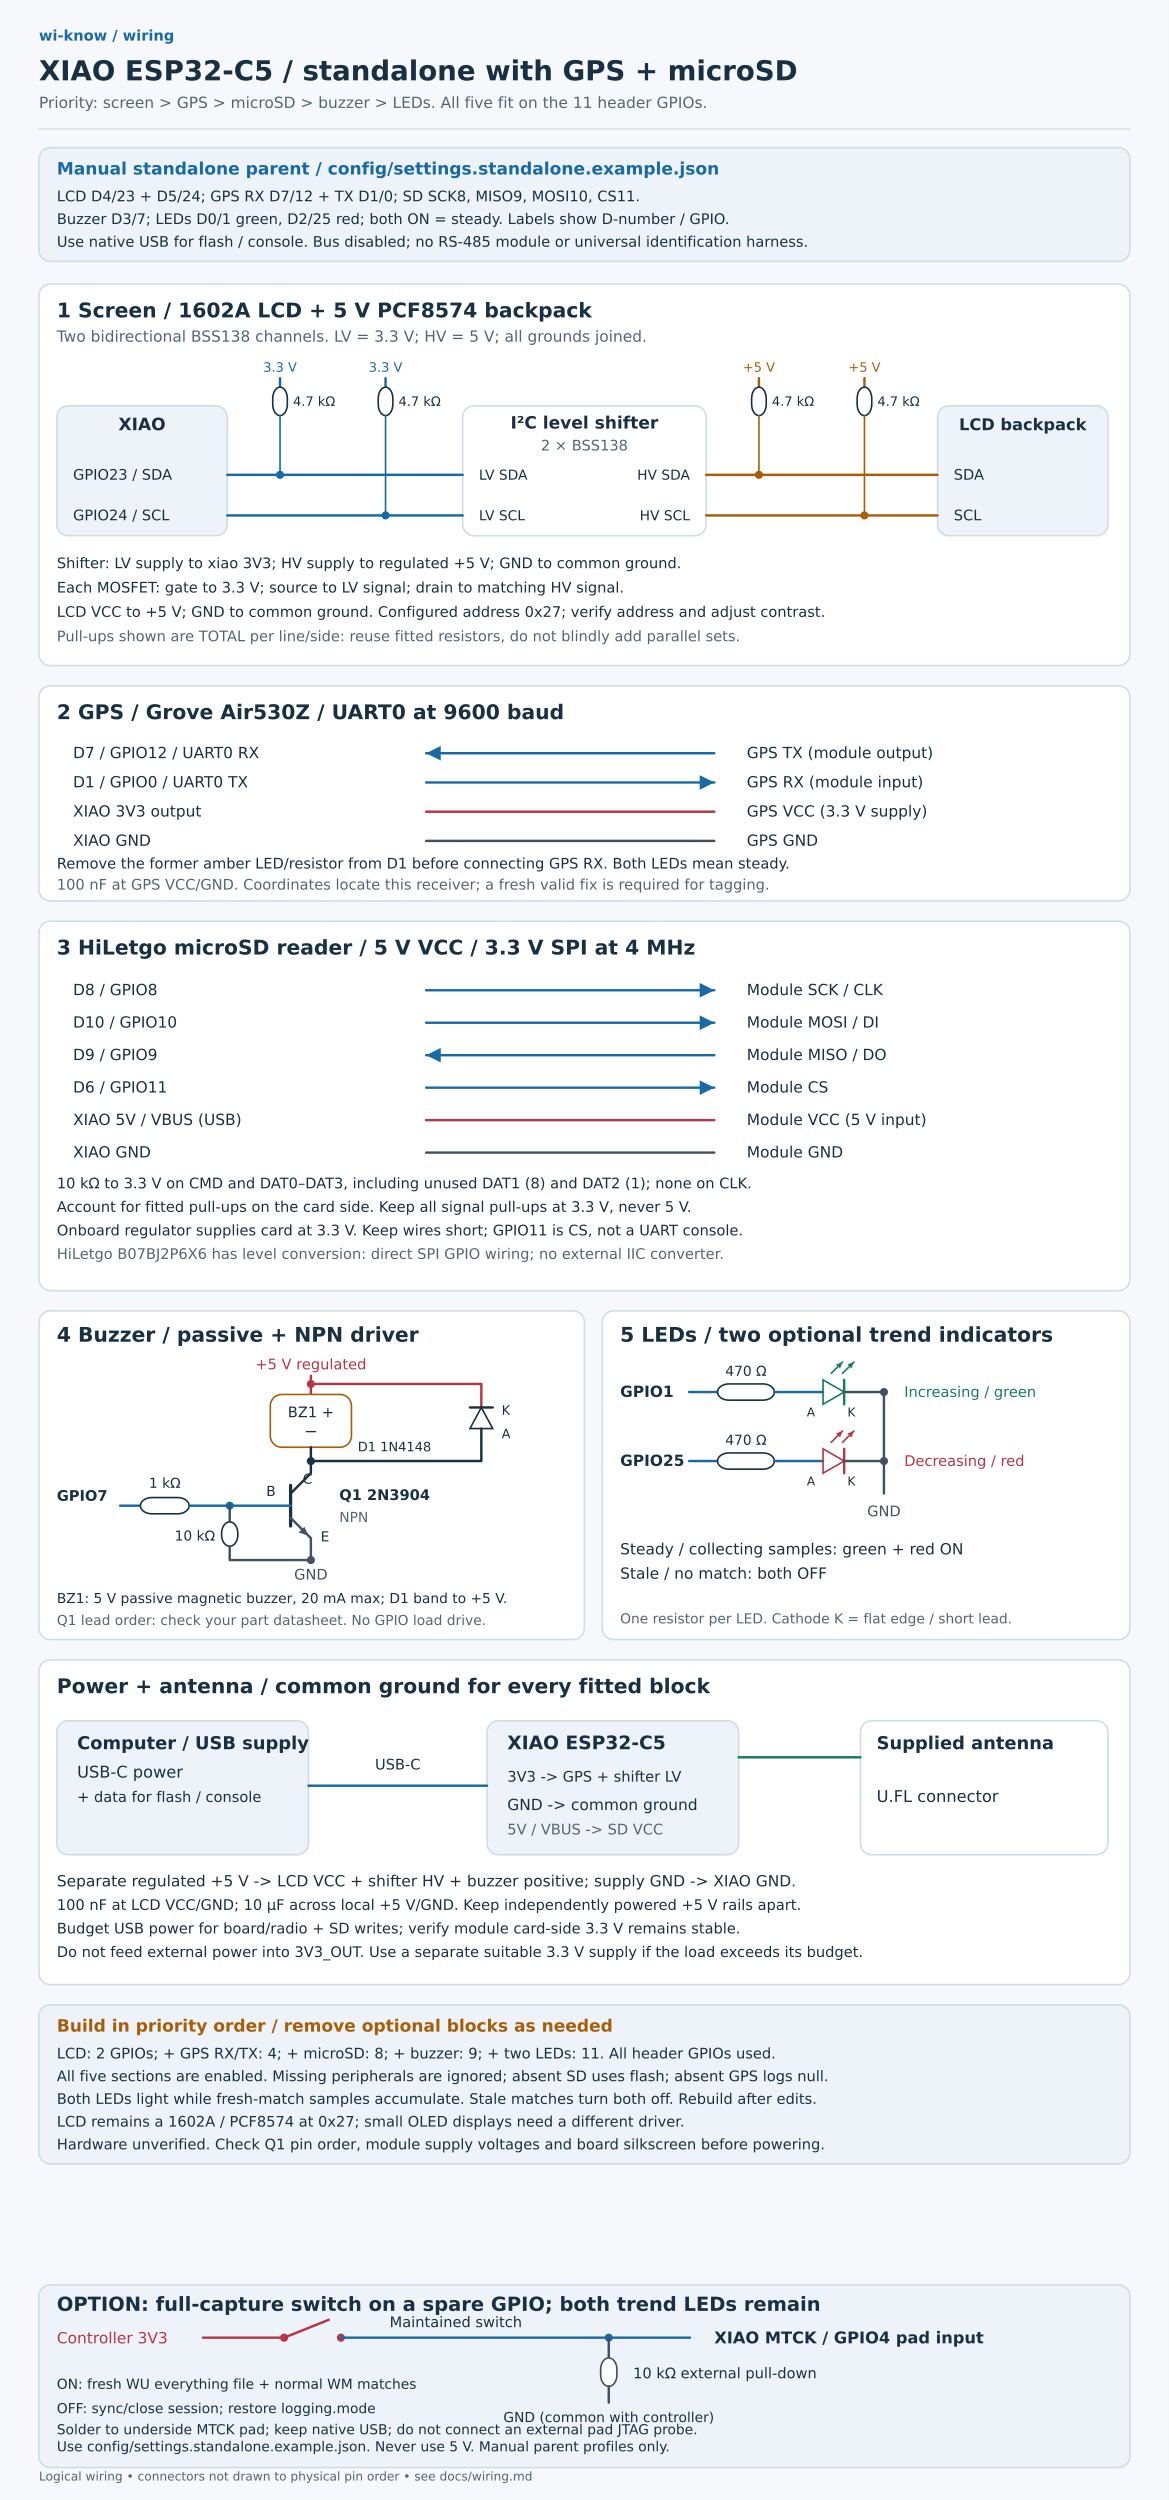
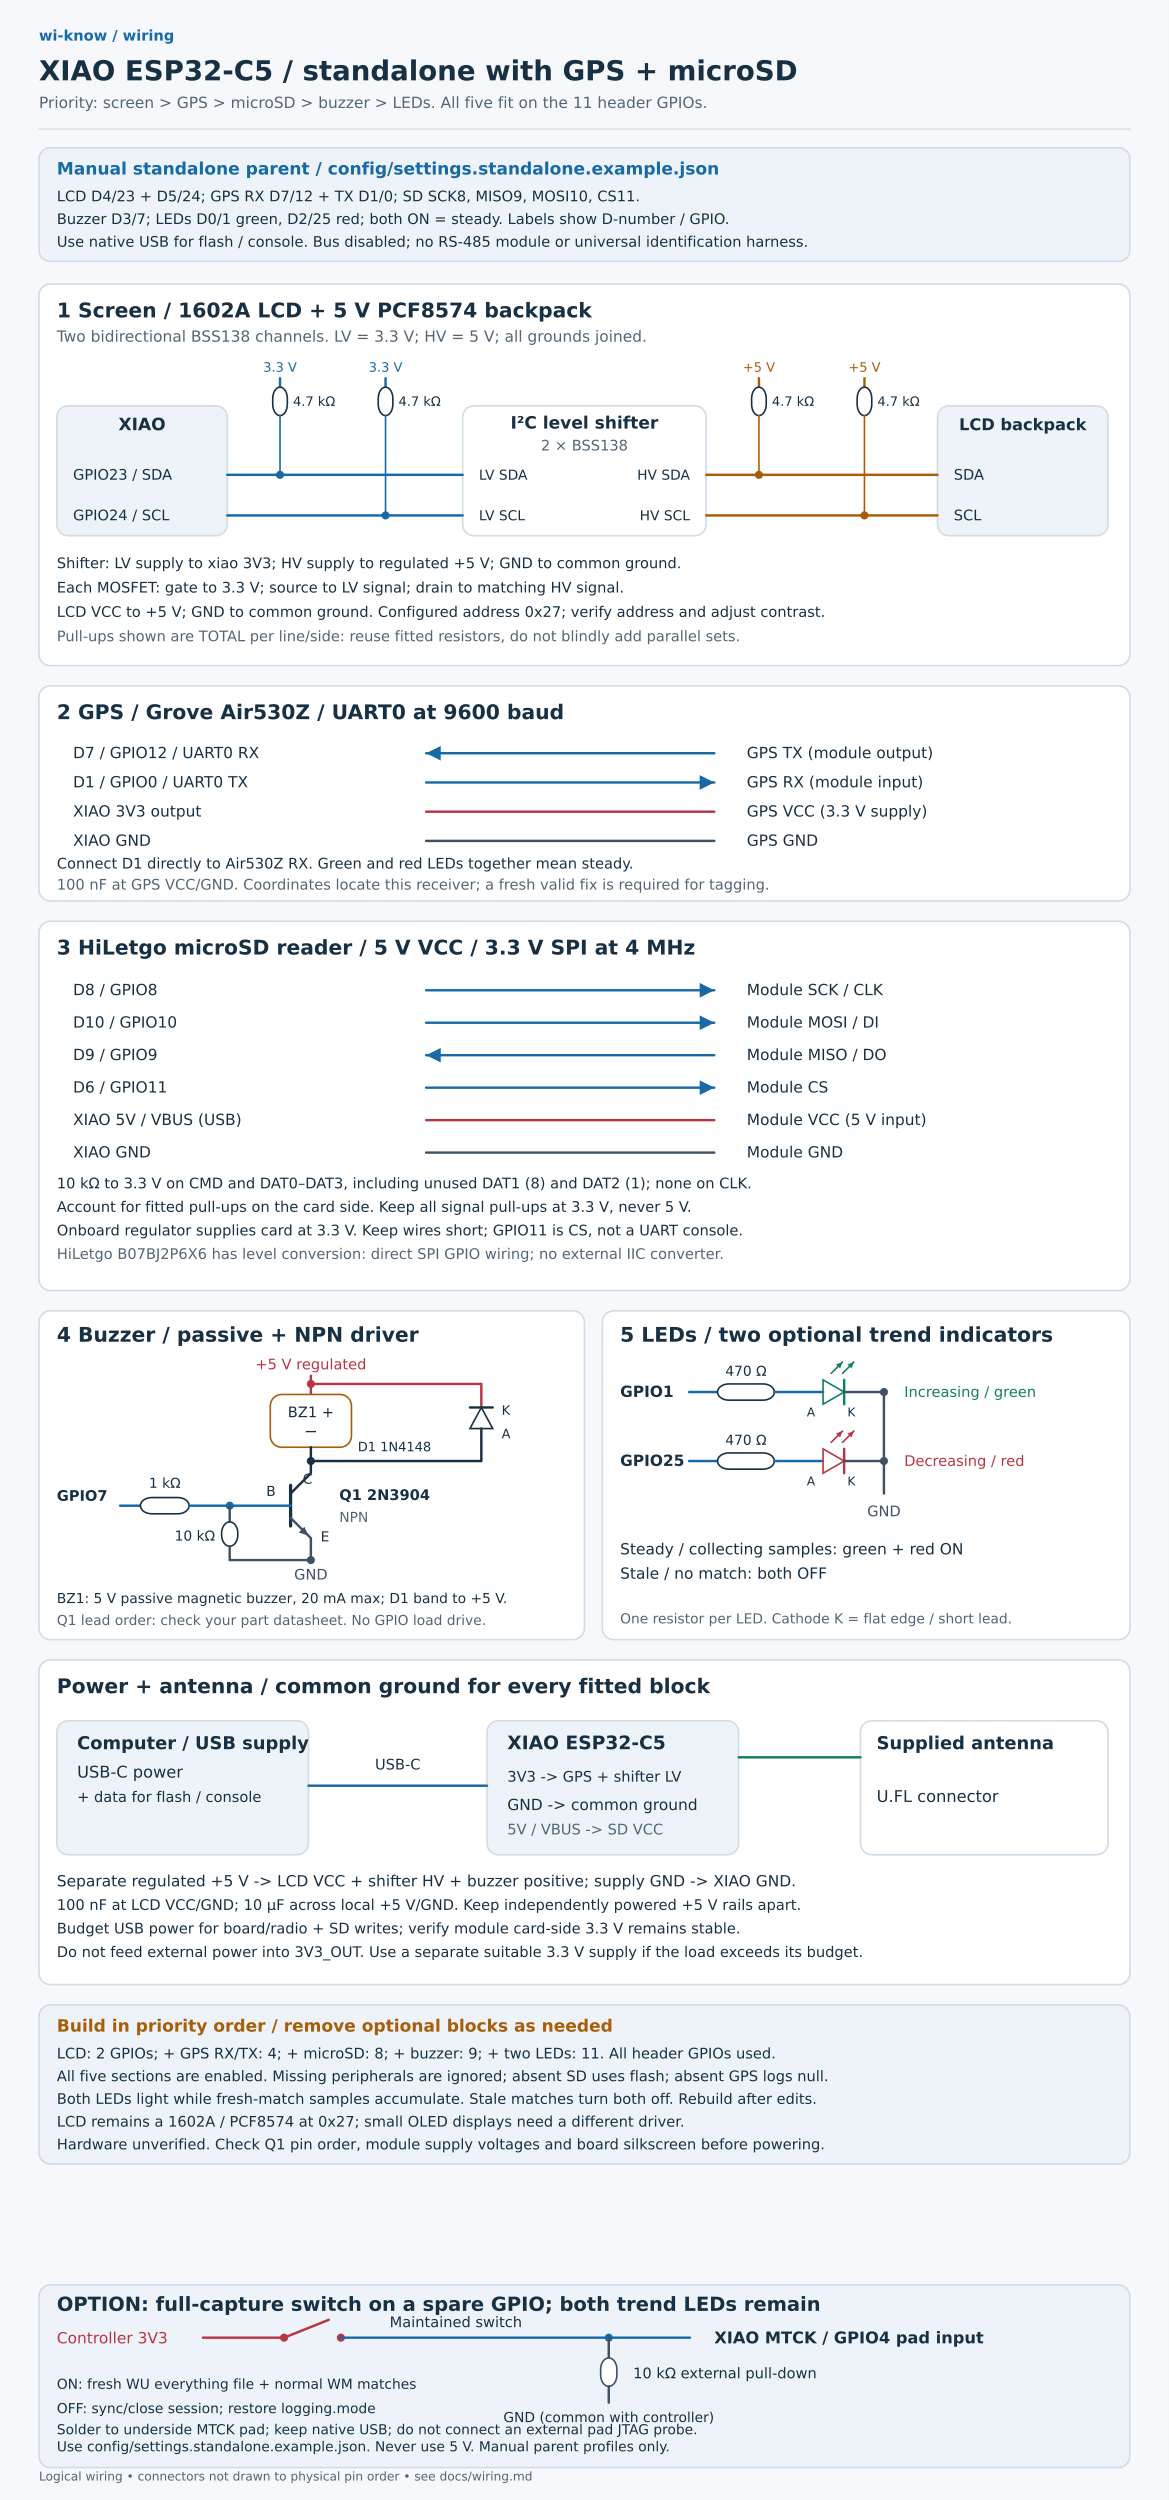
<svg xmlns="http://www.w3.org/2000/svg" width="1440" height="3080" viewBox="0 0 1440 3080" role="img" aria-labelledby="title description">
  <defs>
    <marker id="arrow-blue" markerWidth="8" markerHeight="8" refX="6" refY="3" orient="auto-start-reverse">
      <path d="M0,0 L0,6 L6,3 z" fill="#176aa5" />
    </marker>
  </defs>
  <rect width="1440" height="3080" fill="#f6f8fb" />
  <text x="48" y="50" fill="#176aa5" font-family="DejaVu Sans, Noto Sans, sans-serif" font-size="18" font-weight="700" text-anchor="start">wi-know / wiring</text>
  <text x="48" y="99" fill="#183044" font-family="DejaVu Sans, Noto Sans, sans-serif" font-size="34" font-weight="700" text-anchor="start">XIAO ESP32-C5 / standalone with GPS + microSD</text>
  <text x="48" y="133" fill="#526577" font-family="DejaVu Sans, Noto Sans, sans-serif" font-size="19" font-weight="400" text-anchor="start">Priority: screen &gt; GPS &gt; microSD &gt; buzzer &gt; LEDs. All five fit on the 11 header GPIOs.</text>
  <polyline points="48,159 1392,159" fill="none" stroke="#d5dfe8" stroke-width="2" stroke-linejoin="round" stroke-linecap="round" />
  <rect x="48" y="182" width="1344" height="140" rx="14" fill="#edf3f8" stroke="#d0dce6" stroke-width="2" />
  <text x="70" y="215" fill="#176aa5" font-family="DejaVu Sans, Noto Sans, sans-serif" font-size="21" font-weight="700" text-anchor="start">Manual standalone parent / config/settings.standalone.example.json</text>
  <text x="70" y="248" fill="#183044" font-family="DejaVu Sans, Noto Sans, sans-serif" font-size="18" font-weight="400" text-anchor="start">LCD D4/23 + D5/24; GPS RX D7/12 + TX D1/0; SD SCK8, MISO9, MOSI10, CS11.</text>
  <text x="70" y="276" fill="#183044" font-family="DejaVu Sans, Noto Sans, sans-serif" font-size="18" font-weight="400" text-anchor="start">Buzzer D3/7; LEDs D0/1 green, D2/25 red; both ON = steady. Labels show D-number / GPIO.</text>
  <text x="70" y="304" fill="#183044" font-family="DejaVu Sans, Noto Sans, sans-serif" font-size="18" font-weight="400" text-anchor="start">Use native USB for flash / console. Bus disabled; no RS-485 module or universal identification harness.</text>
  <g transform="translate(0,-430)">
    <rect x="48" y="780" width="1344" height="470" rx="14" fill="white" stroke="#d0dce6" stroke-width="2" />
    <text x="70" y="821" fill="#183044" font-family="DejaVu Sans, Noto Sans, sans-serif" font-size="25" font-weight="700" text-anchor="start">1  Screen / 1602A LCD + 5 V PCF8574 backpack</text>
    <text x="70" y="851" fill="#526577" font-family="DejaVu Sans, Noto Sans, sans-serif" font-size="19" font-weight="400" text-anchor="start">Two bidirectional BSS138 channels. LV = 3.3 V; HV = 5 V; all grounds joined.</text>
    <rect x="70" y="930" width="210" height="160" rx="14" fill="#edf3f8" stroke="#d0dce6" stroke-width="2" />
    <text x="175" y="960" fill="#183044" font-family="DejaVu Sans, Noto Sans, sans-serif" font-size="21" font-weight="700" text-anchor="middle">XIAO</text>
    <rect x="570" y="930" width="300" height="160" rx="14" fill="white" stroke="#d0dce6" stroke-width="2" />
    <text x="720" y="958" fill="#183044" font-family="DejaVu Sans, Noto Sans, sans-serif" font-size="21" font-weight="700" text-anchor="middle">I²C level shifter</text>
    <text x="720" y="985" fill="#526577" font-family="DejaVu Sans, Noto Sans, sans-serif" font-size="18" font-weight="400" text-anchor="middle">2 × BSS138</text>
    <rect x="1155" y="930" width="210" height="160" rx="14" fill="#edf3f8" stroke="#d0dce6" stroke-width="2" />
    <text x="1260" y="960" fill="#183044" font-family="DejaVu Sans, Noto Sans, sans-serif" font-size="20" font-weight="700" text-anchor="middle">LCD backpack</text>
    <text x="90" y="1021" fill="#183044" font-family="DejaVu Sans, Noto Sans, sans-serif" font-size="18" font-weight="400" text-anchor="start">GPIO23 / SDA</text>
    <polyline points="280,1015 570,1015" fill="none" stroke="#176aa5" stroke-width="3" stroke-linejoin="round" stroke-linecap="round" />
    <text x="590" y="1021" fill="#183044" font-family="DejaVu Sans, Noto Sans, sans-serif" font-size="17" font-weight="400" text-anchor="start">LV SDA</text>
    <text x="850" y="1021" fill="#183044" font-family="DejaVu Sans, Noto Sans, sans-serif" font-size="17" font-weight="400" text-anchor="end">HV SDA</text>
    <polyline points="870,1015 1155,1015" fill="none" stroke="#a85e08" stroke-width="3" stroke-linejoin="round" stroke-linecap="round" />
    <text x="1175" y="1021" fill="#183044" font-family="DejaVu Sans, Noto Sans, sans-serif" font-size="18" font-weight="400" text-anchor="start">SDA</text>
    <text x="90" y="1071" fill="#183044" font-family="DejaVu Sans, Noto Sans, sans-serif" font-size="18" font-weight="400" text-anchor="start">GPIO24 / SCL</text>
    <polyline points="280,1065 570,1065" fill="none" stroke="#176aa5" stroke-width="3" stroke-linejoin="round" stroke-linecap="round" />
    <text x="590" y="1071" fill="#183044" font-family="DejaVu Sans, Noto Sans, sans-serif" font-size="17" font-weight="400" text-anchor="start">LV SCL</text>
    <text x="850" y="1071" fill="#183044" font-family="DejaVu Sans, Noto Sans, sans-serif" font-size="17" font-weight="400" text-anchor="end">HV SCL</text>
    <polyline points="870,1065 1155,1065" fill="none" stroke="#a85e08" stroke-width="3" stroke-linejoin="round" stroke-linecap="round" />
    <text x="1175" y="1071" fill="#183044" font-family="DejaVu Sans, Noto Sans, sans-serif" font-size="18" font-weight="400" text-anchor="start">SCL</text>
    <text x="345" y="888" fill="#176aa5" font-family="DejaVu Sans, Noto Sans, sans-serif" font-size="16" font-weight="400" text-anchor="middle">3.3 V</text>
    <polyline points="345,896 345,907" fill="none" stroke="#176aa5" stroke-width="3" stroke-linejoin="round" stroke-linecap="round" />
    <rect x="336" y="907" width="18" height="35" rx="14" fill="white" stroke="#183044" stroke-width="2" />
    <text x="361" y="930" fill="#183044" font-family="DejaVu Sans, Noto Sans, sans-serif" font-size="16" font-weight="400" text-anchor="start">4.7 kΩ</text>
    <polyline points="345,942 345,1015" fill="none" stroke="#176aa5" stroke-width="2" stroke-linejoin="round" stroke-linecap="round" />
    <circle cx="345" cy="1015" r="5" fill="#176aa5" />
    <text x="475" y="888" fill="#176aa5" font-family="DejaVu Sans, Noto Sans, sans-serif" font-size="16" font-weight="400" text-anchor="middle">3.3 V</text>
    <polyline points="475,896 475,907" fill="none" stroke="#176aa5" stroke-width="3" stroke-linejoin="round" stroke-linecap="round" />
    <rect x="466" y="907" width="18" height="35" rx="14" fill="white" stroke="#183044" stroke-width="2" />
    <text x="491" y="930" fill="#183044" font-family="DejaVu Sans, Noto Sans, sans-serif" font-size="16" font-weight="400" text-anchor="start">4.7 kΩ</text>
    <polyline points="475,942 475,1065" fill="none" stroke="#176aa5" stroke-width="2" stroke-linejoin="round" stroke-linecap="round" />
    <circle cx="475" cy="1065" r="5" fill="#176aa5" />
    <text x="935" y="888" fill="#a85e08" font-family="DejaVu Sans, Noto Sans, sans-serif" font-size="16" font-weight="400" text-anchor="middle">+5 V</text>
    <polyline points="935,896 935,907" fill="none" stroke="#a85e08" stroke-width="3" stroke-linejoin="round" stroke-linecap="round" />
    <rect x="926" y="907" width="18" height="35" rx="14" fill="white" stroke="#183044" stroke-width="2" />
    <text x="951" y="930" fill="#183044" font-family="DejaVu Sans, Noto Sans, sans-serif" font-size="16" font-weight="400" text-anchor="start">4.7 kΩ</text>
    <polyline points="935,942 935,1015" fill="none" stroke="#a85e08" stroke-width="2" stroke-linejoin="round" stroke-linecap="round" />
    <circle cx="935" cy="1015" r="5" fill="#a85e08" />
    <text x="1065" y="888" fill="#a85e08" font-family="DejaVu Sans, Noto Sans, sans-serif" font-size="16" font-weight="400" text-anchor="middle">+5 V</text>
    <polyline points="1065,896 1065,907" fill="none" stroke="#a85e08" stroke-width="3" stroke-linejoin="round" stroke-linecap="round" />
    <rect x="1056" y="907" width="18" height="35" rx="14" fill="white" stroke="#183044" stroke-width="2" />
    <text x="1081" y="930" fill="#183044" font-family="DejaVu Sans, Noto Sans, sans-serif" font-size="16" font-weight="400" text-anchor="start">4.7 kΩ</text>
    <polyline points="1065,942 1065,1065" fill="none" stroke="#a85e08" stroke-width="2" stroke-linejoin="round" stroke-linecap="round" />
    <circle cx="1065" cy="1065" r="5" fill="#a85e08" />
    <text x="70" y="1130" fill="#183044" font-family="DejaVu Sans, Noto Sans, sans-serif" font-size="18" font-weight="400" text-anchor="start">Shifter: LV supply to xiao 3V3; HV supply to regulated +5 V; GND to common ground.</text>
    <text x="70" y="1160" fill="#183044" font-family="DejaVu Sans, Noto Sans, sans-serif" font-size="18" font-weight="400" text-anchor="start">Each MOSFET: gate to 3.3 V; source to LV signal; drain to matching HV signal.</text>
    <text x="70" y="1190" fill="#183044" font-family="DejaVu Sans, Noto Sans, sans-serif" font-size="18" font-weight="400" text-anchor="start">LCD VCC to +5 V; GND to common ground. Configured address 0x27; verify address and adjust contrast.</text>
    <text x="70" y="1220" fill="#526577" font-family="DejaVu Sans, Noto Sans, sans-serif" font-size="18" font-weight="400" text-anchor="start">Pull-ups shown are TOTAL per line/side: reuse fitted resistors, do not blindly add parallel sets.</text>
  </g>
  <rect x="48" y="845" width="1344" height="265" rx="14" fill="white" stroke="#d0dce6" stroke-width="2" />
  <text x="70" y="886" fill="#183044" font-family="DejaVu Sans, Noto Sans, sans-serif" font-size="25" font-weight="700" text-anchor="start">2  GPS / Grove Air530Z / UART0 at 9600 baud</text>
  <text x="90" y="934" fill="#183044" font-family="DejaVu Sans, Noto Sans, sans-serif" font-size="19" font-weight="400" text-anchor="start">D7 / GPIO12 / UART0 RX</text>
  <text x="920" y="934" fill="#183044" font-family="DejaVu Sans, Noto Sans, sans-serif" font-size="19" font-weight="400" text-anchor="start">GPS TX (module output)</text>
  <polyline points="880,928 525,928" fill="none" stroke="#176aa5" stroke-width="3" stroke-linejoin="round" stroke-linecap="round" marker-end="url(#arrow-blue)" />
  <text x="90" y="970" fill="#183044" font-family="DejaVu Sans, Noto Sans, sans-serif" font-size="19" font-weight="400" text-anchor="start">D1 / GPIO0 / UART0 TX</text>
  <text x="920" y="970" fill="#183044" font-family="DejaVu Sans, Noto Sans, sans-serif" font-size="19" font-weight="400" text-anchor="start">GPS RX (module input)</text>
  <polyline points="525,964 880,964" fill="none" stroke="#176aa5" stroke-width="3" stroke-linejoin="round" stroke-linecap="round" marker-end="url(#arrow-blue)" />
  <text x="90" y="1006" fill="#183044" font-family="DejaVu Sans, Noto Sans, sans-serif" font-size="19" font-weight="400" text-anchor="start">XIAO 3V3 output</text>
  <text x="920" y="1006" fill="#183044" font-family="DejaVu Sans, Noto Sans, sans-serif" font-size="19" font-weight="400" text-anchor="start">GPS VCC (3.3 V supply)</text>
  <polyline points="525,1000 880,1000" fill="none" stroke="#b83543" stroke-width="3" stroke-linejoin="round" stroke-linecap="round" />
  <text x="90" y="1042" fill="#183044" font-family="DejaVu Sans, Noto Sans, sans-serif" font-size="19" font-weight="400" text-anchor="start">XIAO GND</text>
  <text x="920" y="1042" fill="#183044" font-family="DejaVu Sans, Noto Sans, sans-serif" font-size="19" font-weight="400" text-anchor="start">GPS GND</text>
  <polyline points="525,1036 880,1036" fill="none" stroke="#405165" stroke-width="3" stroke-linejoin="round" stroke-linecap="round" />
-   <text x="70" y="1070" fill="#183044" font-family="DejaVu Sans, Noto Sans, sans-serif" font-size="18" font-weight="400" text-anchor="start">Remove the former amber LED/resistor from D1 before connecting GPS RX. Both LEDs mean steady.</text>
+   <text x="70" y="1070" fill="#183044" font-family="DejaVu Sans, Noto Sans, sans-serif" font-size="18" font-weight="400" text-anchor="start">Connect D1 directly to Air530Z RX. Green and red LEDs together mean steady.</text>
  <text x="70" y="1096" fill="#526577" font-family="DejaVu Sans, Noto Sans, sans-serif" font-size="18" font-weight="400" text-anchor="start">100 nF at GPS VCC/GND. Coordinates locate this receiver; a fresh valid fix is required for tagging.</text>
  <rect x="48" y="1135" width="1344" height="455" rx="14" fill="white" stroke="#d0dce6" stroke-width="2" />
  <text x="70" y="1176" fill="#183044" font-family="DejaVu Sans, Noto Sans, sans-serif" font-size="25" font-weight="700" text-anchor="start">3  HiLetgo microSD reader / 5 V VCC / 3.3 V SPI at 4 MHz</text>
  <text x="90" y="1226" fill="#183044" font-family="DejaVu Sans, Noto Sans, sans-serif" font-size="19" font-weight="400" text-anchor="start">D8 / GPIO8</text>
  <text x="920" y="1226" fill="#183044" font-family="DejaVu Sans, Noto Sans, sans-serif" font-size="19" font-weight="400" text-anchor="start">Module SCK / CLK</text>
  <polyline points="525,1220 880,1220" fill="none" stroke="#176aa5" stroke-width="3" stroke-linejoin="round" stroke-linecap="round" marker-end="url(#arrow-blue)" />
  <text x="90" y="1266" fill="#183044" font-family="DejaVu Sans, Noto Sans, sans-serif" font-size="19" font-weight="400" text-anchor="start">D10 / GPIO10</text>
  <text x="920" y="1266" fill="#183044" font-family="DejaVu Sans, Noto Sans, sans-serif" font-size="19" font-weight="400" text-anchor="start">Module MOSI / DI</text>
  <polyline points="525,1260 880,1260" fill="none" stroke="#176aa5" stroke-width="3" stroke-linejoin="round" stroke-linecap="round" marker-end="url(#arrow-blue)" />
  <text x="90" y="1306" fill="#183044" font-family="DejaVu Sans, Noto Sans, sans-serif" font-size="19" font-weight="400" text-anchor="start">D9 / GPIO9</text>
  <text x="920" y="1306" fill="#183044" font-family="DejaVu Sans, Noto Sans, sans-serif" font-size="19" font-weight="400" text-anchor="start">Module MISO / DO</text>
  <polyline points="880,1300 525,1300" fill="none" stroke="#176aa5" stroke-width="3" stroke-linejoin="round" stroke-linecap="round" marker-end="url(#arrow-blue)" />
  <text x="90" y="1346" fill="#183044" font-family="DejaVu Sans, Noto Sans, sans-serif" font-size="19" font-weight="400" text-anchor="start">D6 / GPIO11</text>
  <text x="920" y="1346" fill="#183044" font-family="DejaVu Sans, Noto Sans, sans-serif" font-size="19" font-weight="400" text-anchor="start">Module CS</text>
  <polyline points="525,1340 880,1340" fill="none" stroke="#176aa5" stroke-width="3" stroke-linejoin="round" stroke-linecap="round" marker-end="url(#arrow-blue)" />
  <text x="90" y="1386" fill="#183044" font-family="DejaVu Sans, Noto Sans, sans-serif" font-size="19" font-weight="400" text-anchor="start">XIAO 5V / VBUS (USB)</text>
  <text x="920" y="1386" fill="#183044" font-family="DejaVu Sans, Noto Sans, sans-serif" font-size="19" font-weight="400" text-anchor="start">Module VCC (5 V input)</text>
  <polyline points="525,1380 880,1380" fill="none" stroke="#b83543" stroke-width="3" stroke-linejoin="round" stroke-linecap="round" />
  <text x="90" y="1426" fill="#183044" font-family="DejaVu Sans, Noto Sans, sans-serif" font-size="19" font-weight="400" text-anchor="start">XIAO GND</text>
  <text x="920" y="1426" fill="#183044" font-family="DejaVu Sans, Noto Sans, sans-serif" font-size="19" font-weight="400" text-anchor="start">Module GND</text>
  <polyline points="525,1420 880,1420" fill="none" stroke="#405165" stroke-width="3" stroke-linejoin="round" stroke-linecap="round" />
  <text x="70" y="1464" fill="#183044" font-family="DejaVu Sans, Noto Sans, sans-serif" font-size="18" font-weight="400" text-anchor="start">10 kΩ to 3.3 V on CMD and DAT0–DAT3, including unused DAT1 (8) and DAT2 (1); none on CLK.</text>
  <text x="70" y="1493" fill="#183044" font-family="DejaVu Sans, Noto Sans, sans-serif" font-size="18" font-weight="400" text-anchor="start">Account for fitted pull-ups on the card side. Keep all signal pull-ups at 3.3 V, never 5 V.</text>
  <text x="70" y="1522" fill="#183044" font-family="DejaVu Sans, Noto Sans, sans-serif" font-size="18" font-weight="400" text-anchor="start">Onboard regulator supplies card at 3.3 V. Keep wires short; GPIO11 is CS, not a UART console.</text>
  <text x="70" y="1551" fill="#526577" font-family="DejaVu Sans, Noto Sans, sans-serif" font-size="18" font-weight="400" text-anchor="start">HiLetgo B07BJ2P6X6 has level conversion: direct SPI GPIO wiring; no external IIC converter.</text>
  <g transform="translate(-672,1265)">
    <rect x="720" y="350" width="672" height="405" rx="14" fill="white" stroke="#d0dce6" stroke-width="2" />
    <text x="742" y="388" fill="#183044" font-family="DejaVu Sans, Noto Sans, sans-serif" font-size="25" font-weight="700" text-anchor="start">4  Buzzer / passive + NPN driver</text>
    <text x="1055" y="422" fill="#b83543" font-family="DejaVu Sans, Noto Sans, sans-serif" font-size="18" font-weight="400" text-anchor="middle">+5 V regulated</text>
    <polyline points="1055,430 1055,453" fill="none" stroke="#b83543" stroke-width="3" stroke-linejoin="round" stroke-linecap="round" />
    <rect x="1005" y="453" width="100" height="65" rx="14" fill="white" stroke="#a85e08" stroke-width="2" />
    <text x="1055" y="481" fill="#183044" font-family="DejaVu Sans, Noto Sans, sans-serif" font-size="18" font-weight="400" text-anchor="middle">BZ1 +</text>
    <text x="1055" y="505" fill="#183044" font-family="DejaVu Sans, Noto Sans, sans-serif" font-size="20" font-weight="400" text-anchor="middle">−</text>
    <polyline points="1055,518 1055,550 1030,575" fill="none" stroke="#183044" stroke-width="3" stroke-linejoin="round" stroke-linecap="round" />
    <text x="1045" y="563" fill="#183044" font-family="DejaVu Sans, Noto Sans, sans-serif" font-size="17" font-weight="400" text-anchor="start">C</text>
    <polyline points="1030,565 1030,615" fill="none" stroke="#183044" stroke-width="4" stroke-linejoin="round" stroke-linecap="round" />
    <polyline points="1030,605 1055,630 1055,657" fill="none" stroke="#405165" stroke-width="3" stroke-linejoin="round" stroke-linecap="round" />
    <path d="M1052,627 l-12,-4 l7,-7 Z" fill="#405165" />
    <text x="1067" y="634" fill="#183044" font-family="DejaVu Sans, Noto Sans, sans-serif" font-size="17" font-weight="400" text-anchor="start">E</text>
    <text x="1090" y="583" fill="#183044" font-family="DejaVu Sans, Noto Sans, sans-serif" font-size="18" font-weight="700" text-anchor="start">Q1 2N3904</text>
    <text x="1090" y="610" fill="#526577" font-family="DejaVu Sans, Noto Sans, sans-serif" font-size="17" font-weight="400" text-anchor="start">NPN</text>
    <text x="742" y="584" fill="#183044" font-family="DejaVu Sans, Noto Sans, sans-serif" font-size="18" font-weight="700" text-anchor="start">GPIO7</text>
    <polyline points="820,590 845,590" fill="none" stroke="#176aa5" stroke-width="3" stroke-linejoin="round" stroke-linecap="round" />
    <rect x="845" y="580" width="60" height="20" rx="14" fill="white" stroke="#183044" stroke-width="2" />
    <text x="875" y="568" fill="#183044" font-family="DejaVu Sans, Noto Sans, sans-serif" font-size="17" font-weight="400" text-anchor="middle">1 kΩ</text>
    <polyline points="905,590 1030,590" fill="none" stroke="#176aa5" stroke-width="3" stroke-linejoin="round" stroke-linecap="round" />
    <text x="1000" y="578" fill="#183044" font-family="DejaVu Sans, Noto Sans, sans-serif" font-size="17" font-weight="400" text-anchor="start">B</text>
    <circle cx="955" cy="590" r="5" fill="#176aa5" />
    <polyline points="955,590 955,610" fill="none" stroke="#405165" stroke-width="3" stroke-linejoin="round" stroke-linecap="round" />
    <rect x="945" y="610" width="20" height="30" rx="14" fill="white" stroke="#183044" stroke-width="2" />
    <text x="937" y="633" fill="#183044" font-family="DejaVu Sans, Noto Sans, sans-serif" font-size="17" font-weight="400" text-anchor="end">10 kΩ</text>
    <polyline points="955,640 955,657 1055,657" fill="none" stroke="#405165" stroke-width="3" stroke-linejoin="round" stroke-linecap="round" />
    <circle cx="1055" cy="657" r="5" fill="#405165" />
    <text x="1055" y="681" fill="#405165" font-family="DejaVu Sans, Noto Sans, sans-serif" font-size="18" font-weight="400" text-anchor="middle">GND</text>
    <polyline points="1055,440 1265,440 1265,469" fill="none" stroke="#b83543" stroke-width="3" stroke-linejoin="round" stroke-linecap="round" />
    <circle cx="1055" cy="440" r="5" fill="#b83543" />
    <polyline points="1251,469 1279,469" fill="none" stroke="#183044" stroke-width="3" stroke-linejoin="round" stroke-linecap="round" />
    <path d="M1251,495 L1279,495 L1265,469 Z" fill="none" stroke="#183044" stroke-width="2" />
    <polyline points="1265,495 1265,535 1055,535" fill="none" stroke="#183044" stroke-width="3" stroke-linejoin="round" stroke-linecap="round" />
    <circle cx="1055" cy="535" r="5" fill="#183044" />
    <text x="1290" y="478" fill="#183044" font-family="DejaVu Sans, Noto Sans, sans-serif" font-size="16" font-weight="400" text-anchor="start">K</text>
    <text x="1290" y="507" fill="#183044" font-family="DejaVu Sans, Noto Sans, sans-serif" font-size="16" font-weight="400" text-anchor="start">A</text>
    <text x="1158" y="523" fill="#183044" font-family="DejaVu Sans, Noto Sans, sans-serif" font-size="16" font-weight="400" text-anchor="middle">D1 1N4148</text>
    <text x="742" y="710" fill="#183044" font-family="DejaVu Sans, Noto Sans, sans-serif" font-size="17" font-weight="400" text-anchor="start">BZ1: 5 V passive magnetic buzzer, 20 mA max; D1 band to +5 V.</text>
    <text x="742" y="737" fill="#526577" font-family="DejaVu Sans, Noto Sans, sans-serif" font-size="17" font-weight="400" text-anchor="start">Q1 lead order: check your part datasheet. No GPIO load drive.</text>
  </g>
  <g transform="translate(694,1265)">
    <rect x="48" y="350" width="650" height="405" rx="14" fill="white" stroke="#d0dce6" stroke-width="2" />
    <text x="70" y="388" fill="#183044" font-family="DejaVu Sans, Noto Sans, sans-serif" font-size="25" font-weight="700" text-anchor="start">5  LEDs / two optional trend indicators</text>
    <text x="70" y="456" fill="#183044" font-family="DejaVu Sans, Noto Sans, sans-serif" font-size="19" font-weight="700" text-anchor="start">GPIO1</text>
    <polyline points="155,450 190,450" fill="none" stroke="#176aa5" stroke-width="3" stroke-linejoin="round" stroke-linecap="round" />
    <rect x="190" y="440" width="70" height="20" rx="14" fill="white" stroke="#183044" stroke-width="2" />
    <text x="225" y="430" fill="#183044" font-family="DejaVu Sans, Noto Sans, sans-serif" font-size="17" font-weight="400" text-anchor="middle">470 Ω</text>
    <polyline points="260,450 320,450" fill="none" stroke="#176aa5" stroke-width="3" stroke-linejoin="round" stroke-linecap="round" />
    <path d="M320,435 L320,465 L346,450 Z" fill="none" stroke="#147d64" stroke-width="2" />
    <polyline points="346,435 346,465" fill="none" stroke="#147d64" stroke-width="3" stroke-linejoin="round" stroke-linecap="round" />
    <polyline points="346,450 395,450" fill="none" stroke="#405165" stroke-width="3" stroke-linejoin="round" stroke-linecap="round" />
    <circle cx="395" cy="450" r="5" fill="#405165" />
    <text x="300" y="480" fill="#183044" font-family="DejaVu Sans, Noto Sans, sans-serif" font-size="15" font-weight="400" text-anchor="start">A</text>
    <text x="350" y="480" fill="#183044" font-family="DejaVu Sans, Noto Sans, sans-serif" font-size="15" font-weight="400" text-anchor="start">K</text>
    <polyline points="330,427 344,413" fill="none" stroke="#147d64" stroke-width="2" stroke-linejoin="round" stroke-linecap="round" />
    <path d="M344,413 l-8,3 l5,5 Z" fill="#147d64" />
    <polyline points="344,427 358,413" fill="none" stroke="#147d64" stroke-width="2" stroke-linejoin="round" stroke-linecap="round" />
    <path d="M358,413 l-8,3 l5,5 Z" fill="#147d64" />
    <text x="420" y="456" fill="#147d64" font-family="DejaVu Sans, Noto Sans, sans-serif" font-size="18" font-weight="400" text-anchor="start">Increasing / green</text>
    <text x="70" y="541" fill="#183044" font-family="DejaVu Sans, Noto Sans, sans-serif" font-size="19" font-weight="700" text-anchor="start">GPIO25</text>
    <polyline points="155,535 190,535" fill="none" stroke="#176aa5" stroke-width="3" stroke-linejoin="round" stroke-linecap="round" />
    <rect x="190" y="525" width="70" height="20" rx="14" fill="white" stroke="#183044" stroke-width="2" />
    <text x="225" y="515" fill="#183044" font-family="DejaVu Sans, Noto Sans, sans-serif" font-size="17" font-weight="400" text-anchor="middle">470 Ω</text>
    <polyline points="260,535 320,535" fill="none" stroke="#176aa5" stroke-width="3" stroke-linejoin="round" stroke-linecap="round" />
    <path d="M320,520 L320,550 L346,535 Z" fill="none" stroke="#b83543" stroke-width="2" />
    <polyline points="346,520 346,550" fill="none" stroke="#b83543" stroke-width="3" stroke-linejoin="round" stroke-linecap="round" />
    <polyline points="346,535 395,535" fill="none" stroke="#405165" stroke-width="3" stroke-linejoin="round" stroke-linecap="round" />
    <circle cx="395" cy="535" r="5" fill="#405165" />
    <text x="300" y="565" fill="#183044" font-family="DejaVu Sans, Noto Sans, sans-serif" font-size="15" font-weight="400" text-anchor="start">A</text>
    <text x="350" y="565" fill="#183044" font-family="DejaVu Sans, Noto Sans, sans-serif" font-size="15" font-weight="400" text-anchor="start">K</text>
    <polyline points="330,512 344,498" fill="none" stroke="#b83543" stroke-width="2" stroke-linejoin="round" stroke-linecap="round" />
    <path d="M344,498 l-8,3 l5,5 Z" fill="#b83543" />
    <polyline points="344,512 358,498" fill="none" stroke="#b83543" stroke-width="2" stroke-linejoin="round" stroke-linecap="round" />
    <path d="M358,498 l-8,3 l5,5 Z" fill="#b83543" />
    <text x="420" y="541" fill="#b83543" font-family="DejaVu Sans, Noto Sans, sans-serif" font-size="18" font-weight="400" text-anchor="start">Decreasing / red</text>
    <polyline points="395,450 395,575" fill="none" stroke="#405165" stroke-width="3" stroke-linejoin="round" stroke-linecap="round" />
    <text x="395" y="603" fill="#405165" font-family="DejaVu Sans, Noto Sans, sans-serif" font-size="18" font-weight="400" text-anchor="middle">GND</text>
    <text x="70" y="650" fill="#183044" font-family="DejaVu Sans, Noto Sans, sans-serif" font-size="19" font-weight="400" text-anchor="start">Steady / collecting samples: green + red ON</text>
    <text x="70" y="680" fill="#183044" font-family="DejaVu Sans, Noto Sans, sans-serif" font-size="19" font-weight="400" text-anchor="start">Stale / no match: both OFF</text>
    <text x="70" y="735" fill="#526577" font-family="DejaVu Sans, Noto Sans, sans-serif" font-size="17" font-weight="400" text-anchor="start">One resistor per LED. Cathode K = flat edge / short lead.</text>
  </g>
  <rect x="48" y="2045" width="1344" height="400" rx="14" fill="white" stroke="#d0dce6" stroke-width="2" />
  <text x="70" y="2086" fill="#183044" font-family="DejaVu Sans, Noto Sans, sans-serif" font-size="25" font-weight="700" text-anchor="start">Power + antenna / common ground for every fitted block</text>
  <rect x="70" y="2120" width="310" height="165" rx="14" fill="#edf3f8" stroke="#d0dce6" stroke-width="2" />
  <text x="95" y="2155" fill="#183044" font-family="DejaVu Sans, Noto Sans, sans-serif" font-size="22" font-weight="700" text-anchor="start">Computer / USB supply</text>
  <text x="95" y="2190" fill="#183044" font-family="DejaVu Sans, Noto Sans, sans-serif" font-size="20" font-weight="400" text-anchor="start">USB-C power</text>
  <text x="95" y="2220" fill="#183044" font-family="DejaVu Sans, Noto Sans, sans-serif" font-size="18" font-weight="400" text-anchor="start">+ data for flash / console</text>
  <rect x="600" y="2120" width="310" height="165" rx="14" fill="#edf3f8" stroke="#d0dce6" stroke-width="2" />
  <text x="625" y="2155" fill="#183044" font-family="DejaVu Sans, Noto Sans, sans-serif" font-size="23" font-weight="700" text-anchor="start">XIAO ESP32-C5</text>
  <polyline points="380,2200 600,2200" fill="none" stroke="#176aa5" stroke-width="3" stroke-linejoin="round" stroke-linecap="round" />
  <text x="490" y="2180" fill="#183044" font-family="DejaVu Sans, Noto Sans, sans-serif" font-size="18" font-weight="400" text-anchor="middle">USB-C</text>
  <text x="625" y="2195" fill="#183044" font-family="DejaVu Sans, Noto Sans, sans-serif" font-size="18" font-weight="400" text-anchor="start">3V3 -&gt; GPS + shifter LV</text>
  <text x="625" y="2230" fill="#183044" font-family="DejaVu Sans, Noto Sans, sans-serif" font-size="19" font-weight="400" text-anchor="start">GND -&gt; common ground</text>
  <text x="625" y="2260" fill="#526577" font-family="DejaVu Sans, Noto Sans, sans-serif" font-size="18" font-weight="400" text-anchor="start">5V / VBUS -&gt; SD VCC</text>
  <rect x="1060" y="2120" width="305" height="165" rx="14" fill="white" stroke="#d0dce6" stroke-width="2" />
  <text x="1080" y="2155" fill="#183044" font-family="DejaVu Sans, Noto Sans, sans-serif" font-size="22" font-weight="700" text-anchor="start">Supplied antenna</text>
  <text x="1080" y="2220" fill="#183044" font-family="DejaVu Sans, Noto Sans, sans-serif" font-size="20" font-weight="400" text-anchor="start">U.FL connector</text>
  <polyline points="910,2165 1060,2165" fill="none" stroke="#147d64" stroke-width="3" stroke-linejoin="round" stroke-linecap="round" />
  <text x="70" y="2324" fill="#183044" font-family="DejaVu Sans, Noto Sans, sans-serif" font-size="19" font-weight="400" text-anchor="start">Separate regulated +5 V -&gt; LCD VCC + shifter HV + buzzer positive; supply GND -&gt; XIAO GND.</text>
  <text x="70" y="2353" fill="#183044" font-family="DejaVu Sans, Noto Sans, sans-serif" font-size="18" font-weight="400" text-anchor="start">100 nF at LCD VCC/GND; 10 µF across local +5 V/GND. Keep independently powered +5 V rails apart.</text>
  <text x="70" y="2382" fill="#183044" font-family="DejaVu Sans, Noto Sans, sans-serif" font-size="18" font-weight="400" text-anchor="start">Budget USB power for board/radio + SD writes; verify module card-side 3.3 V remains stable.</text>
  <text x="70" y="2411" fill="#183044" font-family="DejaVu Sans, Noto Sans, sans-serif" font-size="18" font-weight="400" text-anchor="start">Do not feed external power into 3V3_OUT. Use a separate suitable 3.3 V supply if the load exceeds its budget.</text>
  <rect x="48" y="2470" width="1344" height="196" rx="14" fill="#edf3f8" stroke="#d0dce6" stroke-width="2" />
  <text x="70" y="2503" fill="#a85e08" font-family="DejaVu Sans, Noto Sans, sans-serif" font-size="21" font-weight="700" text-anchor="start">Build in priority order / remove optional blocks as needed</text>
  <text x="70" y="2536" fill="#183044" font-family="DejaVu Sans, Noto Sans, sans-serif" font-size="18" font-weight="400" text-anchor="start">LCD: 2 GPIOs; + GPS RX/TX: 4; + microSD: 8; + buzzer: 9; + two LEDs: 11. All header GPIOs used.</text>
  <text x="70" y="2564" fill="#183044" font-family="DejaVu Sans, Noto Sans, sans-serif" font-size="18" font-weight="400" text-anchor="start">All five sections are enabled. Missing peripherals are ignored; absent SD uses flash; absent GPS logs null.</text>
  <text x="70" y="2592" fill="#183044" font-family="DejaVu Sans, Noto Sans, sans-serif" font-size="18" font-weight="400" text-anchor="start">Both LEDs light while fresh-match samples accumulate. Stale matches turn both off. Rebuild after edits.</text>
  <text x="70" y="2620" fill="#183044" font-family="DejaVu Sans, Noto Sans, sans-serif" font-size="18" font-weight="400" text-anchor="start">LCD remains a 1602A / PCF8574 at 0x27; small OLED displays need a different driver.</text>
  <text x="70" y="2648" fill="#183044" font-family="DejaVu Sans, Noto Sans, sans-serif" font-size="18" font-weight="400" text-anchor="start">Hardware unverified. Check Q1 pin order, module supply voltages and board silkscreen before powering.</text>
  <rect x="48" y="2815" width="1344" height="225" rx="14" fill="#edf3f8" stroke="#d0dce6" stroke-width="2" />
  <text x="70" y="2847" fill="#183044" font-family="DejaVu Sans, Noto Sans, sans-serif" font-size="24" font-weight="700" text-anchor="start">OPTION: full-capture switch on a spare GPIO; both trend LEDs remain</text>
  <text x="70" y="2887" fill="#b83543" font-family="DejaVu Sans, Noto Sans, sans-serif" font-size="19" font-weight="400" text-anchor="start">Controller 3V3</text>
  <polyline points="250,2880 350,2880" fill="none" stroke="#b83543" stroke-width="3" stroke-linejoin="round" stroke-linecap="round" />
  <circle cx="350" cy="2880" r="5" fill="#b83543" />
  <polyline points="350,2880 405,2858" fill="none" stroke="#b83543" stroke-width="3" stroke-linejoin="round" stroke-linecap="round" />
  <circle cx="420" cy="2880" r="5" fill="#b83543" />
  <polyline points="420,2880 850,2880" fill="none" stroke="#176aa5" stroke-width="3" stroke-linejoin="round" stroke-linecap="round" />
  <text x="480" y="2867" fill="#183044" font-family="DejaVu Sans, Noto Sans, sans-serif" font-size="18" font-weight="400" text-anchor="start">Maintained switch</text>
  <text x="880" y="2887" fill="#183044" font-family="DejaVu Sans, Noto Sans, sans-serif" font-size="20" font-weight="700" text-anchor="start">XIAO MTCK / GPIO4 pad input</text>
  <circle cx="750" cy="2880" r="5" fill="#176aa5" />
  <polyline points="750,2880 750,2905" fill="none" stroke="#405165" stroke-width="3" stroke-linejoin="round" stroke-linecap="round" />
  <rect x="740" y="2905" width="20" height="35" rx="14" fill="white" stroke="#405165" stroke-width="2" />
  <polyline points="750,2940 750,2960" fill="none" stroke="#405165" stroke-width="3" stroke-linejoin="round" stroke-linecap="round" />
  <text x="780" y="2930" fill="#183044" font-family="DejaVu Sans, Noto Sans, sans-serif" font-size="18" font-weight="400" text-anchor="start">10 kΩ external pull-down</text>
  <text x="750" y="2984" fill="#183044" font-family="DejaVu Sans, Noto Sans, sans-serif" font-size="17" font-weight="400" text-anchor="middle">GND (common with controller)</text>
  <text x="70" y="2943" fill="#183044" font-family="DejaVu Sans, Noto Sans, sans-serif" font-size="17" font-weight="400" text-anchor="start">ON: fresh WU everything file + normal WM matches</text>
  <text x="70" y="2973" fill="#183044" font-family="DejaVu Sans, Noto Sans, sans-serif" font-size="17" font-weight="400" text-anchor="start">OFF: sync/close session; restore logging.mode</text>
  <text x="70" y="2999" fill="#183044" font-family="DejaVu Sans, Noto Sans, sans-serif" font-size="17" font-weight="400" text-anchor="start">Solder to underside MTCK pad; keep native USB; do not connect an external pad JTAG probe.</text>
  <text x="70" y="3020" fill="#183044" font-family="DejaVu Sans, Noto Sans, sans-serif" font-size="17" font-weight="400" text-anchor="start">Use config/settings.standalone.example.json. Never use 5 V. Manual parent profiles only.</text>
  <text x="48" y="3056" fill="#526577" font-family="DejaVu Sans, Noto Sans, sans-serif" font-size="15" font-weight="400" text-anchor="start">Logical wiring • connectors not drawn to physical pin order • see docs/wiring.md</text>
</svg>
